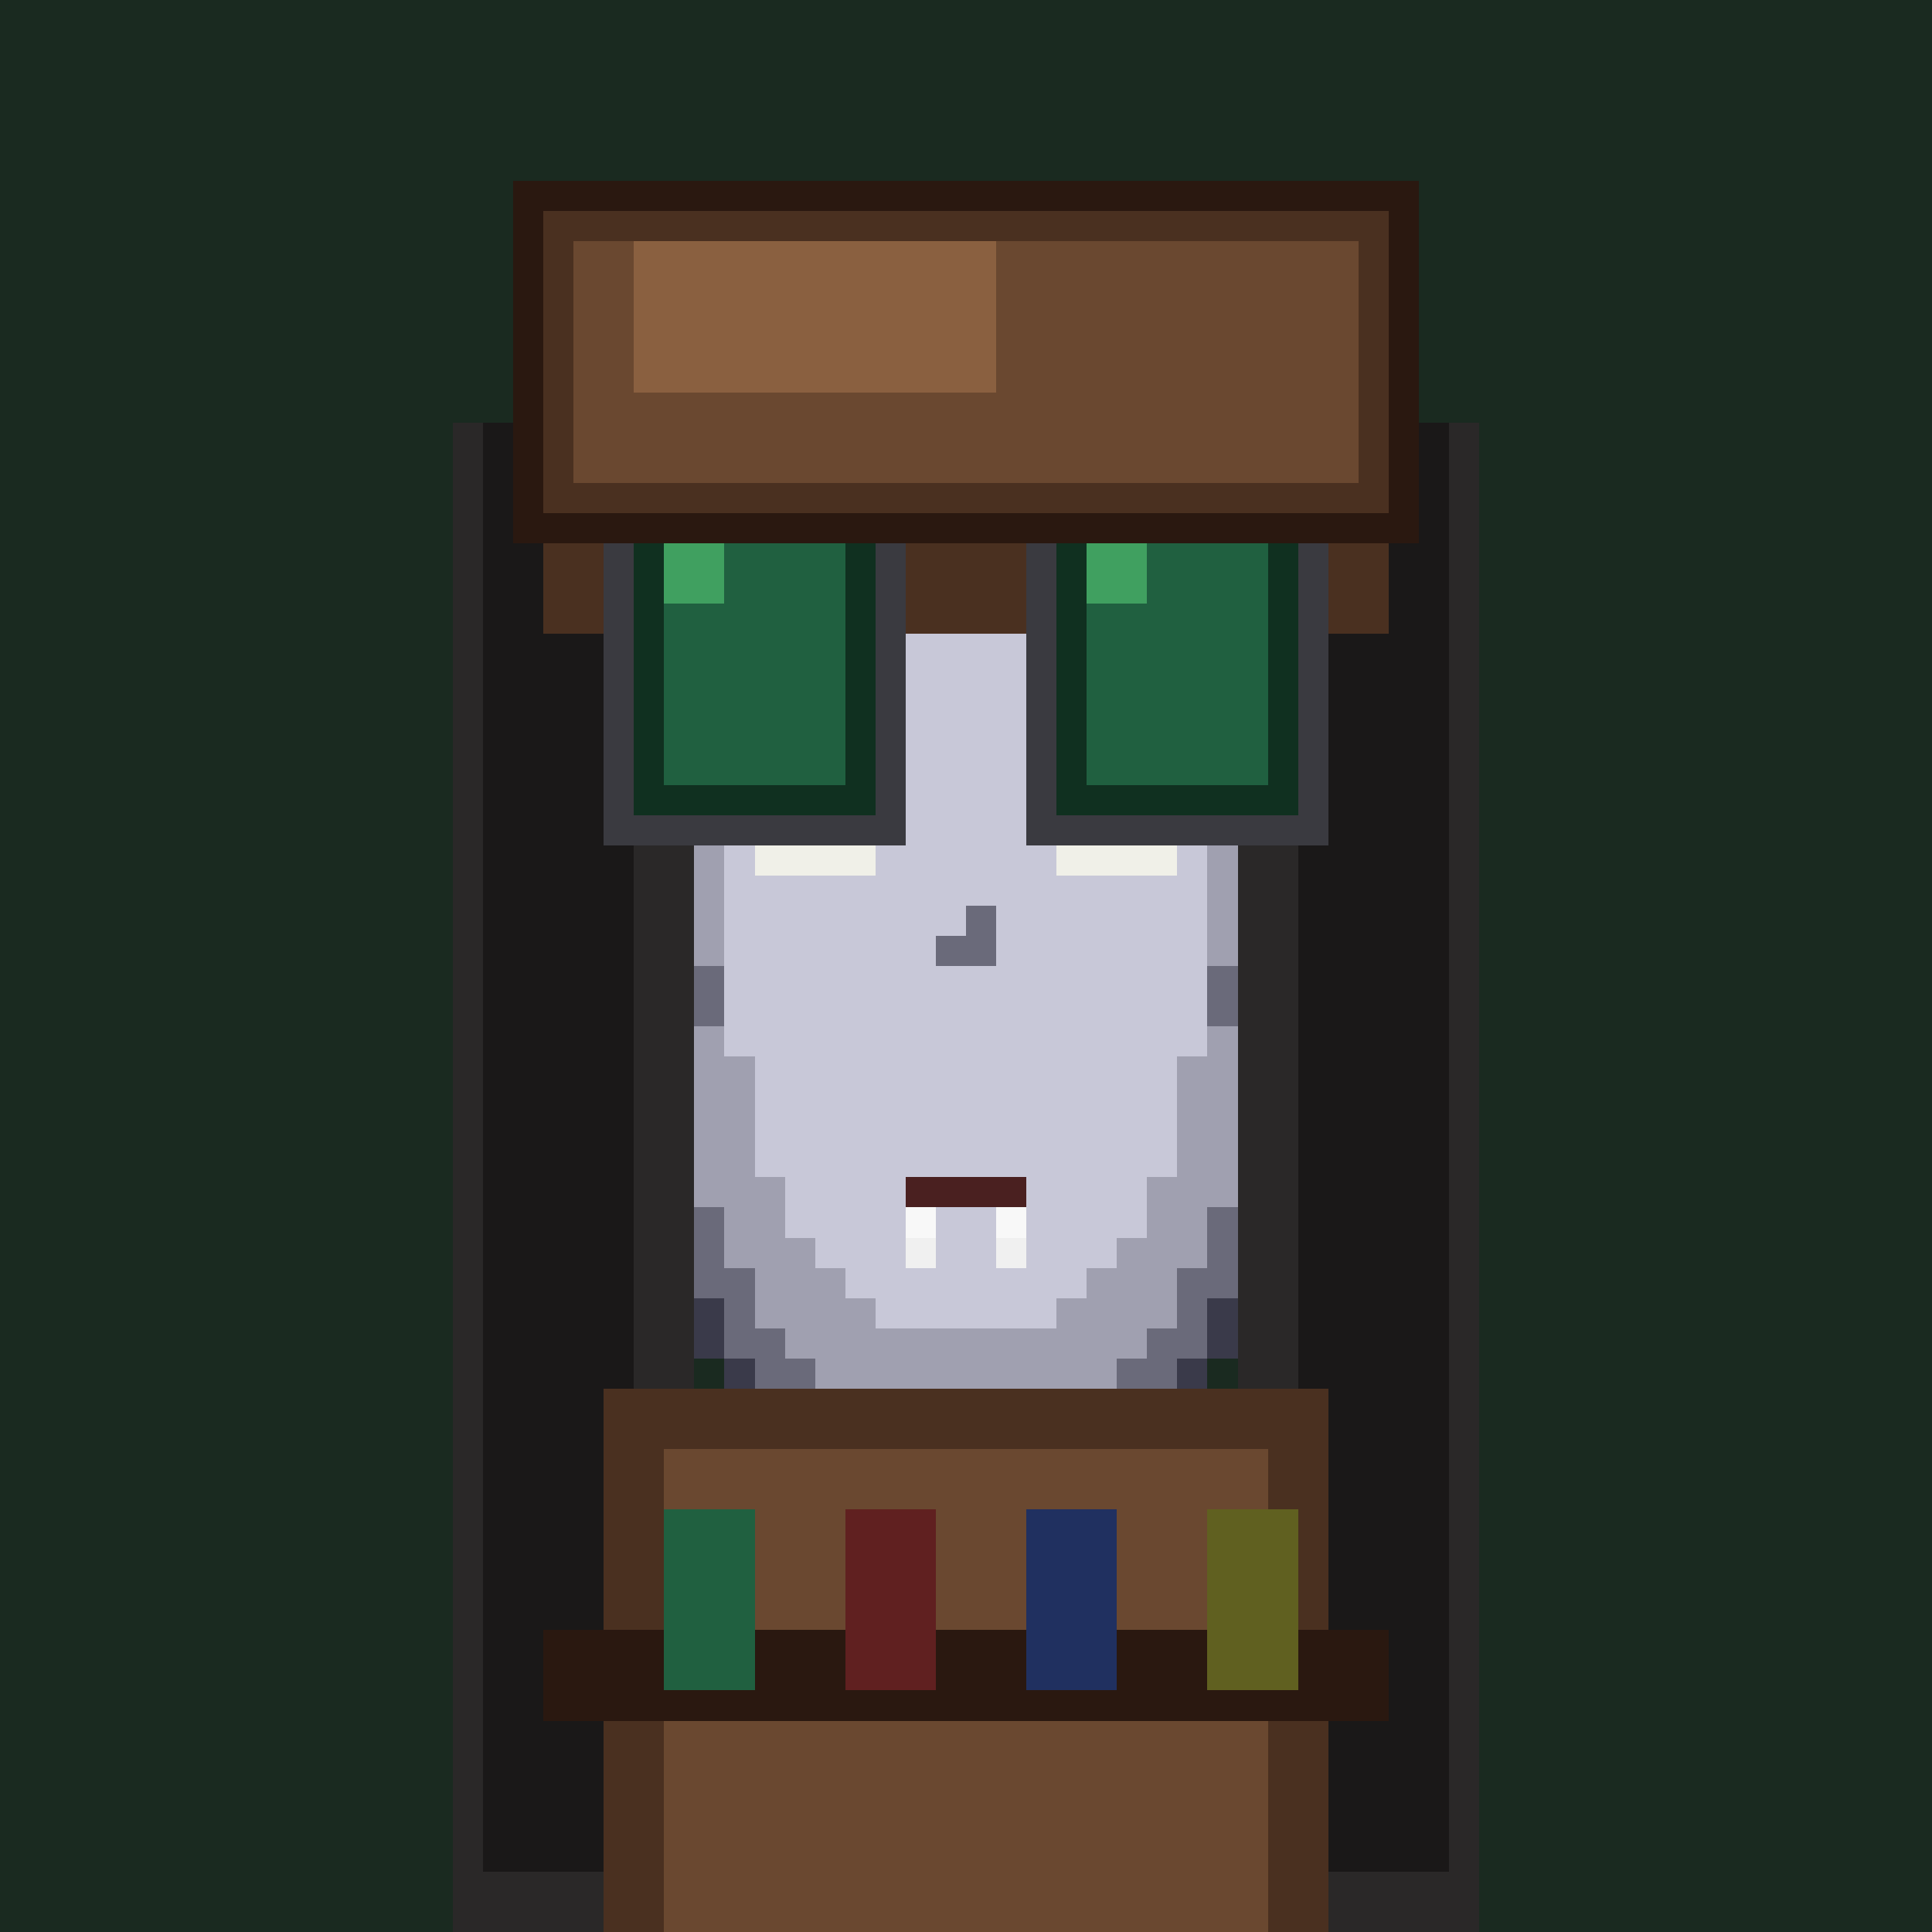
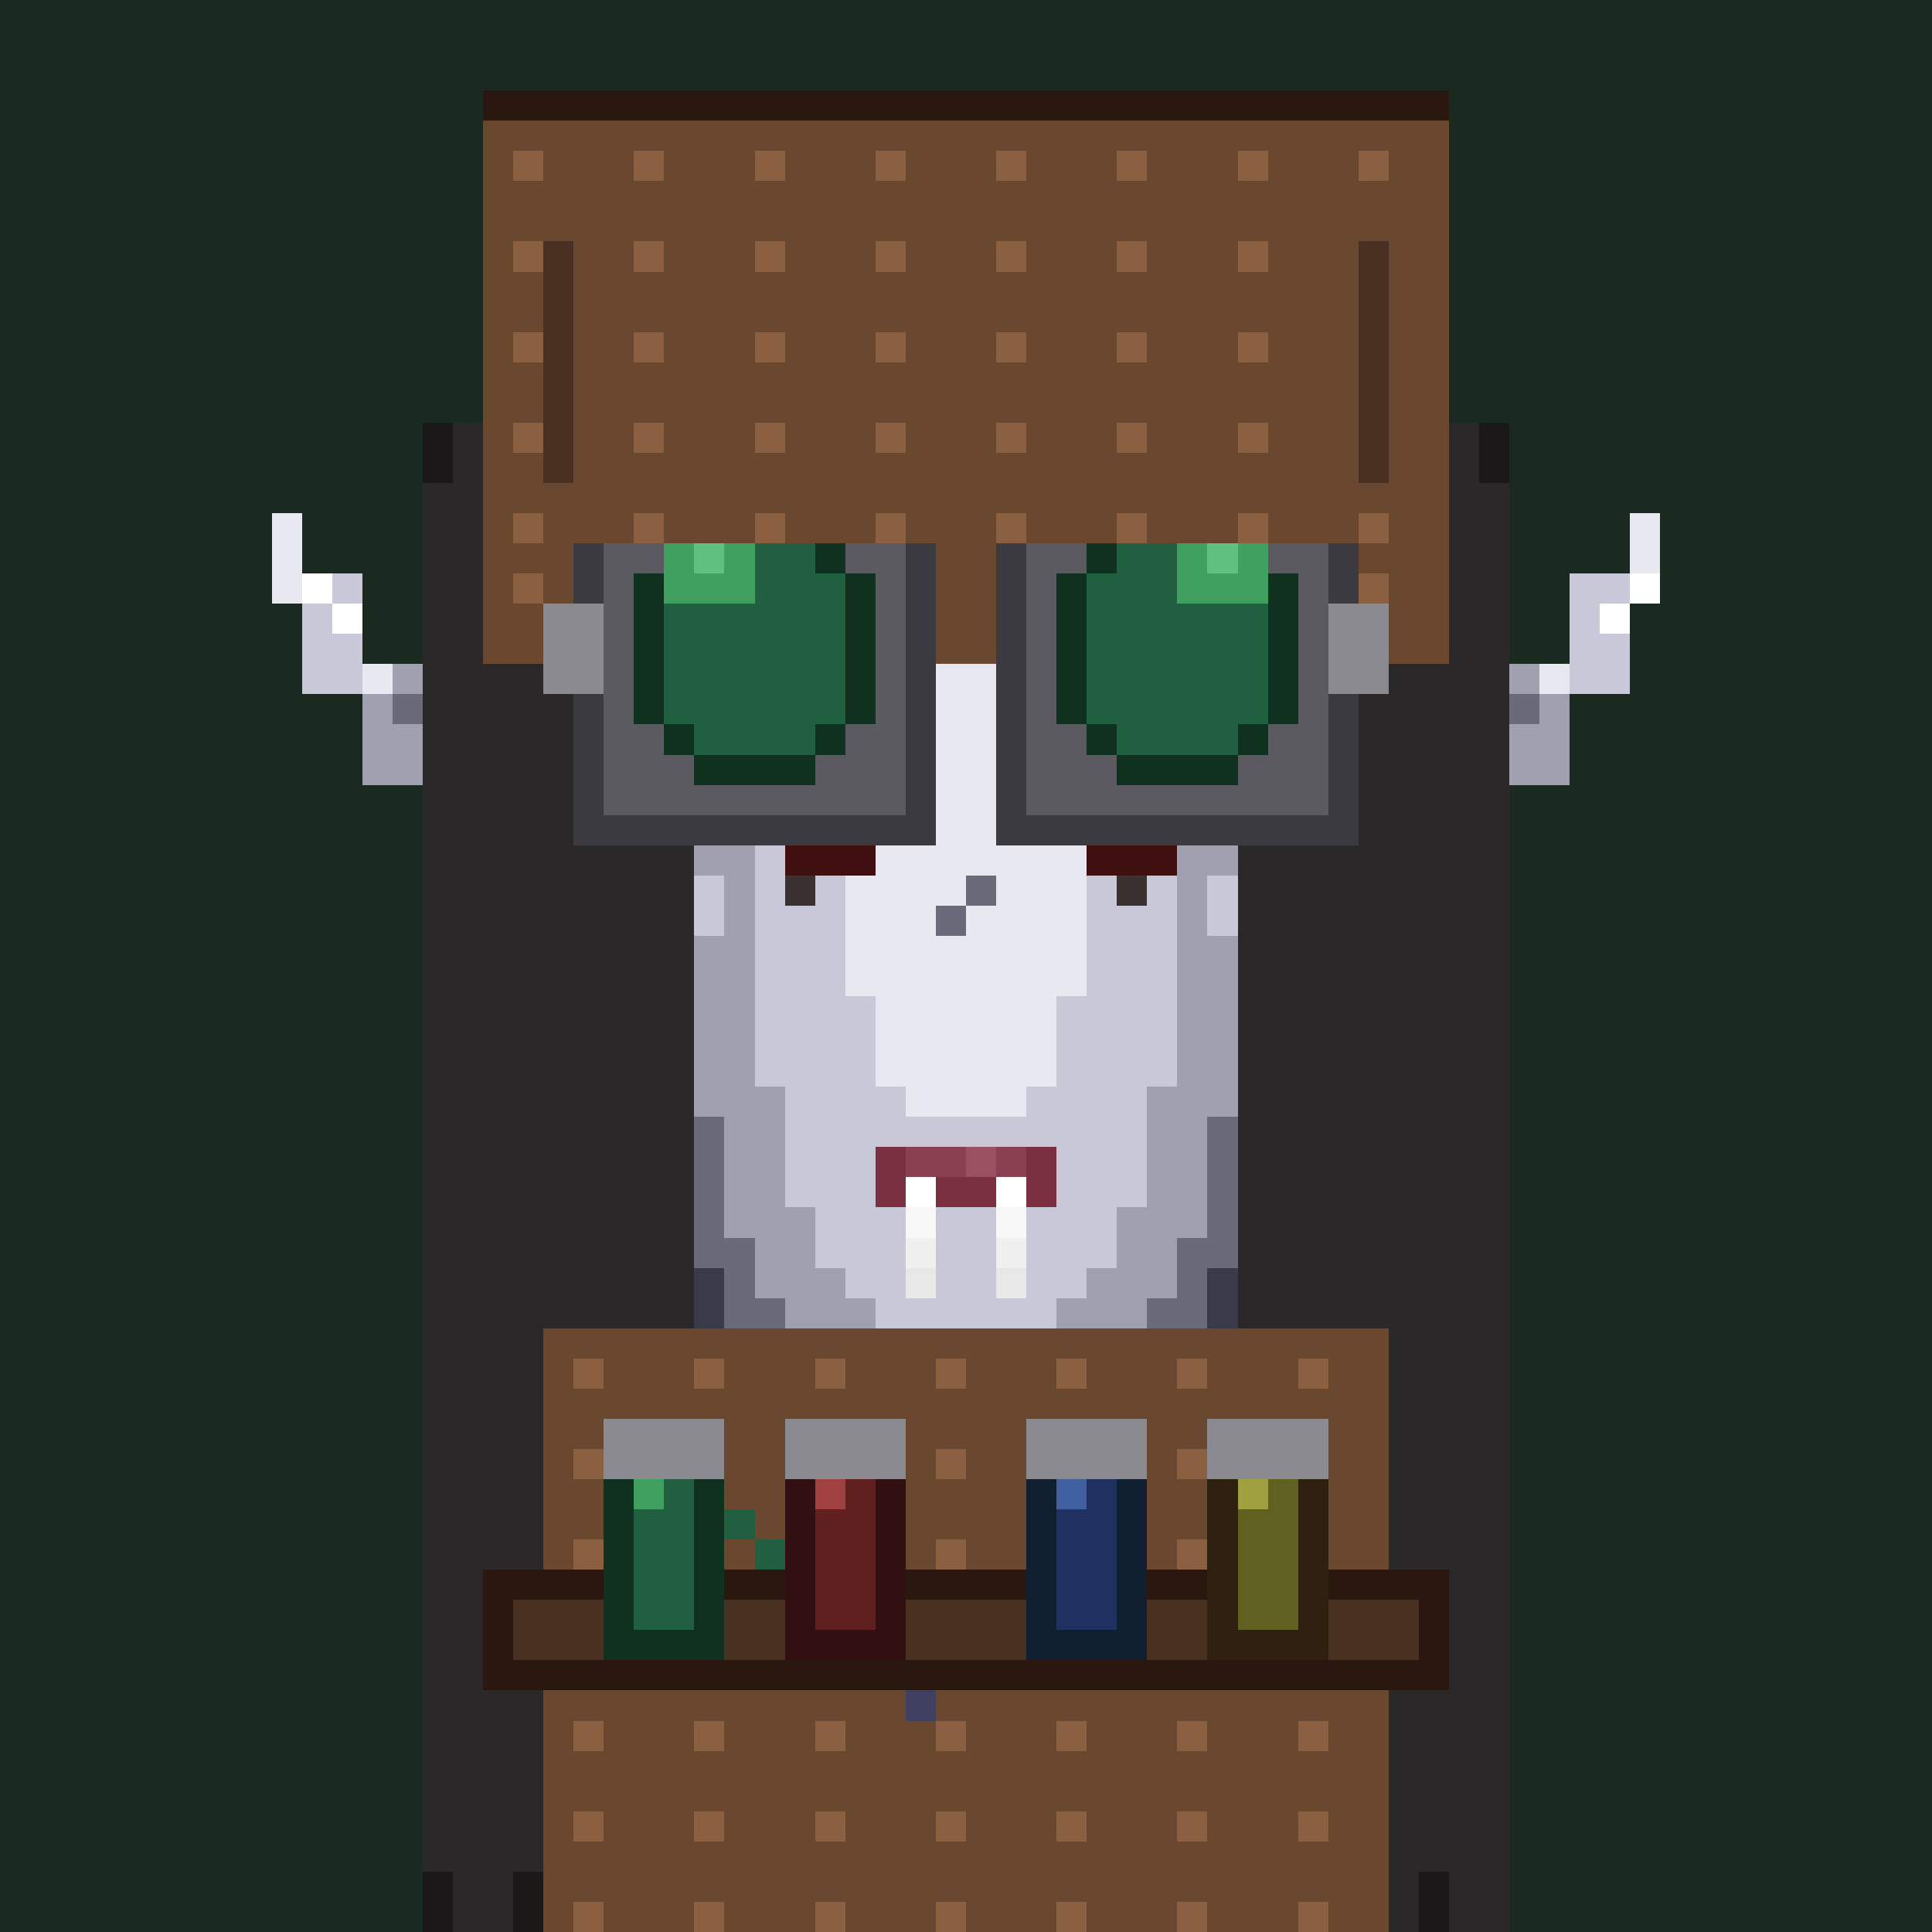
<svg xmlns="http://www.w3.org/2000/svg" viewBox="0 0 64 64" shape-rendering="crispEdges">
  <rect x="0" y="0" width="64" height="64" fill="#1a2a20" />
  <rect x="19" y="50" width="26" height="14" fill="#6a6a70" />
  <rect x="17" y="52" width="2" height="12" fill="#6a6a70" />
  <rect x="45" y="52" width="2" height="12" fill="#6a6a70" />
  <rect x="20" y="51" width="3" height="13" fill="#8a8a90" />
-   <rect x="28" y="46" width="8" height="18" fill="#a0a0b0" />
-   <rect x="29" y="46" width="2" height="18" fill="#c8c8d8" />
-   <rect x="34" y="46" width="2" height="18" fill="#6a6a7a" />
+   <rect x="28" y="46" width="8" height="18" fill="#3a3a4a" />
+   <rect x="29" y="46" width="6" height="18" fill="#6a6a7a" />
+   <rect x="30" y="46" width="4" height="18" fill="#a0a0b0" />
+   <rect x="31" y="46" width="2" height="18" fill="#c8c8d8" />
  <rect x="28" y="15" width="8" height="1" fill="#3a3a4a" />
  <rect x="27" y="16" width="10" height="1" fill="#3a3a4a" />
-   <rect x="25" y="17" width="14" height="1" fill="#3a3a4a" />
-   <rect x="24" y="18" width="16" height="1" fill="#3a3a4a" />
-   <rect x="24" y="19" width="16" height="1" fill="#3a3a4a" />
-   <rect x="23" y="20" width="18" height="1" fill="#3a3a4a" />
+   <rect x="26" y="17" width="12" height="1" fill="#3a3a4a" />
+   <rect x="25" y="18" width="14" height="1" fill="#3a3a4a" />
+   <rect x="25" y="19" width="14" height="1" fill="#3a3a4a" />
+   <rect x="24" y="20" width="16" height="1" fill="#3a3a4a" />
  <rect x="23" y="21" width="18" height="1" fill="#3a3a4a" />
-   <rect x="22" y="22" width="20" height="1" fill="#3a3a4a" />
-   <rect x="22" y="23" width="20" height="1" fill="#3a3a4a" />
-   <rect x="21" y="24" width="22" height="1" fill="#3a3a4a" />
-   <rect x="21" y="25" width="22" height="1" fill="#3a3a4a" />
-   <rect x="21" y="26" width="22" height="1" fill="#3a3a4a" />
-   <rect x="20" y="27" width="24" height="1" fill="#3a3a4a" />
-   <rect x="20" y="28" width="24" height="1" fill="#3a3a4a" />
-   <rect x="20" y="29" width="24" height="1" fill="#3a3a4a" />
-   <rect x="20" y="30" width="24" height="1" fill="#3a3a4a" />
-   <rect x="20" y="31" width="24" height="1" fill="#3a3a4a" />
-   <rect x="20" y="32" width="24" height="1" fill="#3a3a4a" />
-   <rect x="20" y="33" width="24" height="1" fill="#3a3a4a" />
-   <rect x="20" y="34" width="24" height="1" fill="#3a3a4a" />
-   <rect x="20" y="35" width="24" height="1" fill="#3a3a4a" />
-   <rect x="20" y="36" width="24" height="1" fill="#3a3a4a" />
-   <rect x="20" y="37" width="24" height="1" fill="#3a3a4a" />
+   <rect x="23" y="22" width="18" height="1" fill="#3a3a4a" />
+   <rect x="23" y="23" width="18" height="1" fill="#3a3a4a" />
+   <rect x="22" y="24" width="20" height="1" fill="#3a3a4a" />
+   <rect x="22" y="25" width="20" height="1" fill="#3a3a4a" />
+   <rect x="22" y="26" width="20" height="1" fill="#3a3a4a" />
+   <rect x="22" y="27" width="20" height="1" fill="#3a3a4a" />
+   <rect x="21" y="28" width="22" height="1" fill="#3a3a4a" />
+   <rect x="21" y="29" width="22" height="1" fill="#3a3a4a" />
+   <rect x="21" y="30" width="22" height="1" fill="#3a3a4a" />
+   <rect x="21" y="31" width="22" height="1" fill="#3a3a4a" />
+   <rect x="21" y="32" width="22" height="1" fill="#3a3a4a" />
+   <rect x="21" y="33" width="22" height="1" fill="#3a3a4a" />
+   <rect x="21" y="34" width="22" height="1" fill="#3a3a4a" />
+   <rect x="21" y="35" width="22" height="1" fill="#3a3a4a" />
+   <rect x="21" y="36" width="22" height="1" fill="#3a3a4a" />
+   <rect x="21" y="37" width="22" height="1" fill="#3a3a4a" />
  <rect x="21" y="38" width="22" height="1" fill="#3a3a4a" />
-   <rect x="21" y="39" width="22" height="1" fill="#3a3a4a" />
-   <rect x="21" y="40" width="22" height="1" fill="#3a3a4a" />
+   <rect x="22" y="39" width="20" height="1" fill="#3a3a4a" />
+   <rect x="22" y="40" width="20" height="1" fill="#3a3a4a" />
  <rect x="22" y="41" width="20" height="1" fill="#3a3a4a" />
  <rect x="22" y="42" width="20" height="1" fill="#3a3a4a" />
  <rect x="23" y="43" width="18" height="1" fill="#3a3a4a" />
  <rect x="23" y="44" width="18" height="1" fill="#3a3a4a" />
-   <rect x="24" y="45" width="16" height="1" fill="#3a3a4a" />
+   <rect x="23" y="45" width="18" height="1" fill="#3a3a4a" />
  <rect x="24" y="46" width="16" height="1" fill="#3a3a4a" />
  <rect x="25" y="47" width="14" height="1" fill="#3a3a4a" />
-   <rect x="27" y="48" width="10" height="1" fill="#3a3a4a" />
-   <rect x="28" y="49" width="8" height="1" fill="#3a3a4a" />
-   <rect x="28" y="16" width="8" height="1" fill="#6a6a7a" />
-   <rect x="27" y="17" width="10" height="1" fill="#6a6a7a" />
+   <rect x="25" y="48" width="14" height="1" fill="#3a3a4a" />
+   <rect x="26" y="49" width="12" height="1" fill="#3a3a4a" />
+   <rect x="27" y="50" width="10" height="1" fill="#3a3a4a" />
+   <rect x="28" y="51" width="8" height="1" fill="#3a3a4a" />
+   <rect x="29" y="15" width="6" height="1" fill="#6a6a7a" />
+   <rect x="27" y="16" width="10" height="1" fill="#6a6a7a" />
+   <rect x="26" y="17" width="12" height="1" fill="#6a6a7a" />
  <rect x="26" y="18" width="12" height="1" fill="#6a6a7a" />
  <rect x="25" y="19" width="14" height="1" fill="#6a6a7a" />
-   <rect x="24" y="20" width="16" height="1" fill="#6a6a7a" />
+   <rect x="25" y="20" width="14" height="1" fill="#6a6a7a" />
  <rect x="24" y="21" width="16" height="1" fill="#6a6a7a" />
-   <rect x="23" y="22" width="18" height="1" fill="#6a6a7a" />
+   <rect x="24" y="22" width="16" height="1" fill="#6a6a7a" />
  <rect x="23" y="23" width="18" height="1" fill="#6a6a7a" />
-   <rect x="22" y="24" width="20" height="1" fill="#6a6a7a" />
-   <rect x="22" y="25" width="20" height="1" fill="#6a6a7a" />
-   <rect x="22" y="26" width="20" height="1" fill="#6a6a7a" />
-   <rect x="21" y="27" width="22" height="1" fill="#6a6a7a" />
-   <rect x="21" y="28" width="22" height="1" fill="#6a6a7a" />
-   <rect x="21" y="29" width="22" height="1" fill="#6a6a7a" />
-   <rect x="21" y="30" width="22" height="1" fill="#6a6a7a" />
-   <rect x="21" y="31" width="22" height="1" fill="#6a6a7a" />
-   <rect x="21" y="32" width="22" height="1" fill="#6a6a7a" />
-   <rect x="21" y="33" width="22" height="1" fill="#6a6a7a" />
-   <rect x="21" y="34" width="22" height="1" fill="#6a6a7a" />
-   <rect x="21" y="35" width="22" height="1" fill="#6a6a7a" />
-   <rect x="21" y="36" width="22" height="1" fill="#6a6a7a" />
-   <rect x="21" y="37" width="22" height="1" fill="#6a6a7a" />
-   <rect x="22" y="38" width="20" height="1" fill="#6a6a7a" />
-   <rect x="22" y="39" width="20" height="1" fill="#6a6a7a" />
-   <rect x="22" y="40" width="20" height="1" fill="#6a6a7a" />
+   <rect x="23" y="24" width="18" height="1" fill="#6a6a7a" />
+   <rect x="23" y="25" width="18" height="1" fill="#6a6a7a" />
+   <rect x="23" y="26" width="18" height="1" fill="#6a6a7a" />
+   <rect x="22" y="27" width="20" height="1" fill="#6a6a7a" />
+   <rect x="22" y="28" width="20" height="1" fill="#6a6a7a" />
+   <rect x="22" y="29" width="20" height="1" fill="#6a6a7a" />
+   <rect x="22" y="30" width="20" height="1" fill="#6a6a7a" />
+   <rect x="22" y="31" width="20" height="1" fill="#6a6a7a" />
+   <rect x="22" y="32" width="20" height="1" fill="#6a6a7a" />
+   <rect x="22" y="33" width="20" height="1" fill="#6a6a7a" />
+   <rect x="22" y="34" width="20" height="1" fill="#6a6a7a" />
+   <rect x="22" y="35" width="20" height="1" fill="#6a6a7a" />
+   <rect x="22" y="36" width="20" height="1" fill="#6a6a7a" />
+   <rect x="22" y="37" width="20" height="1" fill="#6a6a7a" />
+   <rect x="23" y="38" width="18" height="1" fill="#6a6a7a" />
+   <rect x="23" y="39" width="18" height="1" fill="#6a6a7a" />
+   <rect x="23" y="40" width="18" height="1" fill="#6a6a7a" />
  <rect x="23" y="41" width="18" height="1" fill="#6a6a7a" />
-   <rect x="23" y="42" width="18" height="1" fill="#6a6a7a" />
+   <rect x="24" y="42" width="16" height="1" fill="#6a6a7a" />
  <rect x="24" y="43" width="16" height="1" fill="#6a6a7a" />
-   <rect x="24" y="44" width="16" height="1" fill="#6a6a7a" />
+   <rect x="25" y="44" width="14" height="1" fill="#6a6a7a" />
  <rect x="25" y="45" width="14" height="1" fill="#6a6a7a" />
  <rect x="26" y="46" width="12" height="1" fill="#6a6a7a" />
-   <rect x="27" y="47" width="10" height="1" fill="#6a6a7a" />
-   <rect x="28" y="48" width="8" height="1" fill="#6a6a7a" />
-   <rect x="29" y="16" width="6" height="1" fill="#a0a0b0" />
+   <rect x="26" y="47" width="12" height="1" fill="#6a6a7a" />
+   <rect x="27" y="48" width="10" height="1" fill="#6a6a7a" />
+   <rect x="29" y="49" width="6" height="1" fill="#6a6a7a" />
+   <rect x="29" y="15" width="6" height="1" fill="#a0a0b0" />
+   <rect x="28" y="16" width="8" height="1" fill="#a0a0b0" />
  <rect x="27" y="17" width="10" height="1" fill="#a0a0b0" />
  <rect x="26" y="18" width="12" height="1" fill="#a0a0b0" />
-   <rect x="25" y="19" width="14" height="1" fill="#a0a0b0" />
+   <rect x="26" y="19" width="12" height="1" fill="#a0a0b0" />
  <rect x="25" y="20" width="14" height="1" fill="#a0a0b0" />
-   <rect x="24" y="21" width="16" height="1" fill="#a0a0b0" />
+   <rect x="25" y="21" width="14" height="1" fill="#a0a0b0" />
  <rect x="24" y="22" width="16" height="1" fill="#a0a0b0" />
-   <rect x="23" y="23" width="18" height="1" fill="#a0a0b0" />
-   <rect x="23" y="24" width="18" height="1" fill="#a0a0b0" />
-   <rect x="23" y="25" width="18" height="1" fill="#a0a0b0" />
+   <rect x="24" y="23" width="16" height="1" fill="#a0a0b0" />
+   <rect x="24" y="24" width="16" height="1" fill="#a0a0b0" />
+   <rect x="24" y="25" width="16" height="1" fill="#a0a0b0" />
  <rect x="23" y="26" width="18" height="1" fill="#a0a0b0" />
-   <rect x="22" y="27" width="20" height="1" fill="#a0a0b0" />
-   <rect x="22" y="28" width="20" height="1" fill="#a0a0b0" />
-   <rect x="22" y="29" width="20" height="1" fill="#a0a0b0" />
-   <rect x="22" y="30" width="20" height="1" fill="#a0a0b0" />
-   <rect x="22" y="31" width="20" height="1" fill="#a0a0b0" />
-   <rect x="22" y="32" width="20" height="1" fill="#a0a0b0" />
-   <rect x="22" y="33" width="20" height="1" fill="#a0a0b0" />
-   <rect x="22" y="34" width="20" height="1" fill="#a0a0b0" />
-   <rect x="22" y="35" width="20" height="1" fill="#a0a0b0" />
+   <rect x="23" y="27" width="18" height="1" fill="#a0a0b0" />
+   <rect x="23" y="28" width="18" height="1" fill="#a0a0b0" />
+   <rect x="23" y="29" width="18" height="1" fill="#a0a0b0" />
+   <rect x="23" y="30" width="18" height="1" fill="#a0a0b0" />
+   <rect x="23" y="31" width="18" height="1" fill="#a0a0b0" />
+   <rect x="23" y="32" width="18" height="1" fill="#a0a0b0" />
+   <rect x="23" y="33" width="18" height="1" fill="#a0a0b0" />
+   <rect x="23" y="34" width="18" height="1" fill="#a0a0b0" />
+   <rect x="23" y="35" width="18" height="1" fill="#a0a0b0" />
  <rect x="23" y="36" width="18" height="1" fill="#a0a0b0" />
-   <rect x="23" y="37" width="18" height="1" fill="#a0a0b0" />
-   <rect x="23" y="38" width="18" height="1" fill="#a0a0b0" />
-   <rect x="23" y="39" width="18" height="1" fill="#a0a0b0" />
+   <rect x="24" y="37" width="16" height="1" fill="#a0a0b0" />
+   <rect x="24" y="38" width="16" height="1" fill="#a0a0b0" />
+   <rect x="24" y="39" width="16" height="1" fill="#a0a0b0" />
  <rect x="24" y="40" width="16" height="1" fill="#a0a0b0" />
-   <rect x="24" y="41" width="16" height="1" fill="#a0a0b0" />
+   <rect x="25" y="41" width="14" height="1" fill="#a0a0b0" />
  <rect x="25" y="42" width="14" height="1" fill="#a0a0b0" />
-   <rect x="25" y="43" width="14" height="1" fill="#a0a0b0" />
+   <rect x="26" y="43" width="12" height="1" fill="#a0a0b0" />
  <rect x="26" y="44" width="12" height="1" fill="#a0a0b0" />
  <rect x="27" y="45" width="10" height="1" fill="#a0a0b0" />
-   <rect x="29" y="46" width="6" height="1" fill="#a0a0b0" />
+   <rect x="28" y="46" width="8" height="1" fill="#a0a0b0" />
+   <rect x="29" y="47" width="6" height="1" fill="#a0a0b0" />
+   <rect x="29" y="16" width="6" height="1" fill="#c8c8d8" />
  <rect x="29" y="17" width="6" height="1" fill="#c8c8d8" />
  <rect x="28" y="18" width="8" height="1" fill="#c8c8d8" />
  <rect x="27" y="19" width="10" height="1" fill="#c8c8d8" />
-   <rect x="26" y="20" width="12" height="1" fill="#c8c8d8" />
+   <rect x="27" y="20" width="10" height="1" fill="#c8c8d8" />
  <rect x="26" y="21" width="12" height="1" fill="#c8c8d8" />
-   <rect x="25" y="22" width="14" height="1" fill="#c8c8d8" />
-   <rect x="25" y="23" width="14" height="1" fill="#c8c8d8" />
-   <rect x="25" y="24" width="14" height="1" fill="#c8c8d8" />
+   <rect x="26" y="22" width="12" height="1" fill="#c8c8d8" />
+   <rect x="26" y="23" width="12" height="1" fill="#c8c8d8" />
+   <rect x="26" y="24" width="12" height="1" fill="#c8c8d8" />
  <rect x="25" y="25" width="14" height="1" fill="#c8c8d8" />
-   <rect x="24" y="26" width="16" height="1" fill="#c8c8d8" />
-   <rect x="24" y="27" width="16" height="1" fill="#c8c8d8" />
-   <rect x="24" y="28" width="16" height="1" fill="#c8c8d8" />
-   <rect x="24" y="29" width="16" height="1" fill="#c8c8d8" />
-   <rect x="24" y="30" width="16" height="1" fill="#c8c8d8" />
-   <rect x="24" y="31" width="16" height="1" fill="#c8c8d8" />
-   <rect x="24" y="32" width="16" height="1" fill="#c8c8d8" />
-   <rect x="24" y="33" width="16" height="1" fill="#c8c8d8" />
-   <rect x="24" y="34" width="16" height="1" fill="#c8c8d8" />
+   <rect x="25" y="26" width="14" height="1" fill="#c8c8d8" />
+   <rect x="25" y="27" width="14" height="1" fill="#c8c8d8" />
+   <rect x="25" y="28" width="14" height="1" fill="#c8c8d8" />
+   <rect x="25" y="29" width="14" height="1" fill="#c8c8d8" />
+   <rect x="25" y="30" width="14" height="1" fill="#c8c8d8" />
+   <rect x="25" y="31" width="14" height="1" fill="#c8c8d8" />
+   <rect x="25" y="32" width="14" height="1" fill="#c8c8d8" />
+   <rect x="25" y="33" width="14" height="1" fill="#c8c8d8" />
+   <rect x="25" y="34" width="14" height="1" fill="#c8c8d8" />
  <rect x="25" y="35" width="14" height="1" fill="#c8c8d8" />
-   <rect x="25" y="36" width="14" height="1" fill="#c8c8d8" />
-   <rect x="25" y="37" width="14" height="1" fill="#c8c8d8" />
-   <rect x="25" y="38" width="14" height="1" fill="#c8c8d8" />
+   <rect x="26" y="36" width="12" height="1" fill="#c8c8d8" />
+   <rect x="26" y="37" width="12" height="1" fill="#c8c8d8" />
+   <rect x="26" y="38" width="12" height="1" fill="#c8c8d8" />
  <rect x="26" y="39" width="12" height="1" fill="#c8c8d8" />
-   <rect x="26" y="40" width="12" height="1" fill="#c8c8d8" />
+   <rect x="27" y="40" width="10" height="1" fill="#c8c8d8" />
  <rect x="27" y="41" width="10" height="1" fill="#c8c8d8" />
  <rect x="28" y="42" width="8" height="1" fill="#c8c8d8" />
  <rect x="29" y="43" width="6" height="1" fill="#c8c8d8" />
-   <rect x="20" y="32" width="4" height="2" fill="#6a6a7a" />
-   <rect x="40" y="32" width="4" height="2" fill="#6a6a7a" />
-   <rect x="18" y="26" width="3" height="6" fill="#a0a0b0" />
-   <rect x="17" y="24" width="2" height="4" fill="#a0a0b0" />
-   <rect x="43" y="26" width="3" height="6" fill="#a0a0b0" />
-   <rect x="45" y="24" width="2" height="4" fill="#a0a0b0" />
-   <rect x="25" y="26" width="4" height="3" fill="#f0f0e8" />
-   <rect x="35" y="26" width="4" height="3" fill="#f0f0e8" />
-   <rect x="26" y="26" width="2" height="2" fill="#a02020" />
-   <rect x="36" y="26" width="2" height="2" fill="#a02020" />
-   <rect x="27" y="27" width="1" height="1" fill="#401010" />
-   <rect x="37" y="27" width="1" height="1" fill="#401010" />
-   <rect x="26" y="26" width="1" height="1" fill="#ffffff" />
-   <rect x="36" y="26" width="1" height="1" fill="#ffffff" />
-   <rect x="23" y="23" width="6" height="1" fill="#1a1818" />
-   <rect x="22" y="24" width="1" height="1" fill="#1a1818" />
-   <rect x="35" y="23" width="6" height="1" fill="#1a1818" />
-   <rect x="41" y="24" width="1" height="1" fill="#1a1818" />
-   <rect x="32" y="30" width="1" height="1" fill="#6a6a7a" />
-   <rect x="31" y="31" width="2" height="1" fill="#6a6a7a" />
-   <rect x="30" y="39" width="4" height="1" fill="#4a2020" />
+   <rect x="29" y="44" width="6" height="1" fill="#c8c8d8" />
+   <rect x="30" y="20" width="4" height="1" fill="#e8e8f0" />
+   <rect x="29" y="21" width="6" height="1" fill="#e8e8f0" />
+   <rect x="29" y="22" width="6" height="1" fill="#e8e8f0" />
+   <rect x="29" y="23" width="6" height="1" fill="#e8e8f0" />
+   <rect x="28" y="24" width="8" height="1" fill="#e8e8f0" />
+   <rect x="28" y="25" width="8" height="1" fill="#e8e8f0" />
+   <rect x="28" y="26" width="8" height="1" fill="#e8e8f0" />
+   <rect x="28" y="27" width="8" height="1" fill="#e8e8f0" />
+   <rect x="28" y="28" width="8" height="1" fill="#e8e8f0" />
+   <rect x="28" y="29" width="8" height="1" fill="#e8e8f0" />
+   <rect x="28" y="30" width="8" height="1" fill="#e8e8f0" />
+   <rect x="28" y="31" width="8" height="1" fill="#e8e8f0" />
+   <rect x="28" y="32" width="8" height="1" fill="#e8e8f0" />
+   <rect x="29" y="33" width="6" height="1" fill="#e8e8f0" />
+   <rect x="29" y="34" width="6" height="1" fill="#e8e8f0" />
+   <rect x="29" y="35" width="6" height="1" fill="#e8e8f0" />
+   <rect x="30" y="36" width="4" height="1" fill="#e8e8f0" />
+   <rect x="31" y="46" width="2" height="2" fill="#a0a0b0" />
+   <rect x="19" y="29" width="5" height="2" fill="#c8c8d8" />
+   <rect x="40" y="29" width="5" height="2" fill="#c8c8d8" />
+   <rect x="22" y="29" width="1" height="1" fill="#e8e8f0" />
+   <rect x="41" y="29" width="1" height="1" fill="#e8e8f0" />
+   <rect x="24" y="25" width="6" height="1" fill="#3a3040" />
+   <rect x="34" y="25" width="6" height="1" fill="#3a3040" />
+   <rect x="14" y="24" width="4" height="5" fill="#a0a0b0" />
+   <rect x="12" y="22" width="3" height="4" fill="#a0a0b0" />
+   <rect x="10" y="19" width="2" height="4" fill="#c8c8d8" />
+   <rect x="9" y="17" width="1" height="3" fill="#e8e8f0" />
+   <rect x="15" y="26" width="1" height="1" fill="#6a6a7a" />
+   <rect x="13" y="23" width="1" height="1" fill="#6a6a7a" />
+   <rect x="11" y="20" width="1" height="1" fill="#ffffff" />
+   <rect x="10" y="19" width="1" height="1" fill="#ffffff" />
+   <rect x="12" y="22" width="1" height="1" fill="#e8e8f0" />
+   <rect x="46" y="24" width="4" height="5" fill="#a0a0b0" />
+   <rect x="49" y="22" width="3" height="4" fill="#a0a0b0" />
+   <rect x="52" y="19" width="2" height="4" fill="#c8c8d8" />
+   <rect x="54" y="17" width="1" height="3" fill="#e8e8f0" />
+   <rect x="48" y="26" width="1" height="1" fill="#6a6a7a" />
+   <rect x="50" y="23" width="1" height="1" fill="#6a6a7a" />
+   <rect x="53" y="20" width="1" height="1" fill="#ffffff" />
+   <rect x="54" y="19" width="1" height="1" fill="#ffffff" />
+   <rect x="51" y="22" width="1" height="1" fill="#e8e8f0" />
+   <rect x="26" y="26" width="3" height="3" fill="#401010" />
+   <rect x="36" y="26" width="3" height="3" fill="#401010" />
+   <rect x="27" y="27" width="1" height="1" fill="#a02020" />
+   <rect x="37" y="27" width="1" height="1" fill="#a02020" />
+   <rect x="25" y="25" width="1" height="1" fill="#2a2020" />
+   <rect x="26" y="25" width="1" height="1" fill="#2a2020" />
+   <rect x="27" y="25" width="1" height="1" fill="#2a2020" />
+   <rect x="36" y="25" width="1" height="1" fill="#2a2020" />
+   <rect x="37" y="25" width="1" height="1" fill="#2a2020" />
+   <rect x="38" y="25" width="1" height="1" fill="#2a2020" />
+   <rect x="26" y="29" width="1" height="1" fill="#3a3030" />
+   <rect x="37" y="29" width="1" height="1" fill="#3a3030" />
+   <rect x="23" y="21" width="6" height="1" fill="#1a1818" />
+   <rect x="35" y="21" width="6" height="1" fill="#1a1818" />
+   <rect x="22" y="22" width="1" height="1" fill="#1a1818" />
+   <rect x="41" y="22" width="1" height="1" fill="#1a1818" />
+   <rect x="32" y="29" width="1" height="1" fill="#6a6a7a" />
+   <rect x="31" y="30" width="2" height="1" fill="#6a6a7a" />
+   <rect x="32" y="30" width="1" height="1" fill="#e8e8f0" />
+   <rect x="29" y="38" width="6" height="2" fill="#7a3040" />
+   <rect x="30" y="38" width="4" height="1" fill="#8a4050" />
+   <rect x="32" y="38" width="1" height="1" fill="#9a5060" />
+   <rect x="30" y="39" width="1" height="1" fill="#ffffff" />
  <rect x="30" y="40" width="1" height="1" fill="#f8f8f8" />
  <rect x="30" y="41" width="1" height="1" fill="#f0f0f0" />
+   <rect x="30" y="42" width="1" height="1" fill="#e8e8e8" />
+   <rect x="33" y="39" width="1" height="1" fill="#ffffff" />
  <rect x="33" y="40" width="1" height="1" fill="#f8f8f8" />
  <rect x="33" y="41" width="1" height="1" fill="#f0f0f0" />
-   <rect x="17" y="6" width="30" height="14" fill="#1a1818" />
-   <rect x="15" y="14" width="8" height="50" fill="#2a2828" />
-   <rect x="41" y="14" width="8" height="50" fill="#2a2828" />
-   <rect x="16" y="14" width="5" height="48" fill="#1a1818" />
-   <rect x="43" y="14" width="5" height="48" fill="#1a1818" />
-   <rect x="19" y="6" width="26" height="8" fill="#3a3838" />
-   <rect x="18" y="18" width="28" height="3" fill="#4a3020" />
-   <rect x="20" y="16" width="10" height="12" fill="#3a3a40" />
-   <rect x="34" y="16" width="10" height="12" fill="#3a3a40" />
-   <rect x="21" y="17" width="8" height="10" fill="#103020" />
-   <rect x="35" y="17" width="8" height="10" fill="#103020" />
-   <rect x="22" y="18" width="6" height="8" fill="#206040" />
-   <rect x="36" y="18" width="6" height="8" fill="#206040" />
-   <rect x="22" y="18" width="2" height="2" fill="#40a060" />
-   <rect x="36" y="18" width="2" height="2" fill="#40a060" />
-   <rect x="17" y="6" width="30" height="12" fill="#2a1810" />
-   <rect x="18" y="7" width="28" height="10" fill="#4a3020" />
-   <rect x="19" y="8" width="26" height="8" fill="#6a4830" />
-   <rect x="21" y="8" width="12" height="5" fill="#8a6040" />
-   <rect x="20" y="46" width="24" height="18" fill="#4a3020" />
-   <rect x="22" y="48" width="20" height="16" fill="#6a4830" />
-   <rect x="18" y="54" width="28" height="3" fill="#2a1810" />
-   <rect x="22" y="50" width="3" height="6" fill="#206040" />
-   <rect x="28" y="50" width="3" height="6" fill="#602020" />
-   <rect x="34" y="50" width="3" height="6" fill="#203060" />
-   <rect x="40" y="50" width="3" height="6" fill="#606020" />
+   <rect x="33" y="42" width="1" height="1" fill="#e8e8e8" />
+   <rect x="16" y="4" width="4" height="18" fill="#2a2828" />
+   <rect x="16" y="4" width="1" height="2" fill="#1a1818" />
+   <rect x="18" y="4" width="1" height="4" fill="#3a3838" />
+   <rect x="16" y="20" width="1" height="2" fill="#1a1818" />
+   <rect x="19" y="20" width="1" height="2" fill="#1a1818" />
+   <rect x="20" y="6" width="4" height="16" fill="#2a2828" />
+   <rect x="20" y="6" width="1" height="2" fill="#1a1818" />
+   <rect x="22" y="6" width="1" height="4" fill="#3a3838" />
+   <rect x="20" y="20" width="1" height="2" fill="#1a1818" />
+   <rect x="23" y="20" width="1" height="2" fill="#1a1818" />
+   <rect x="24" y="4" width="4" height="18" fill="#2a2828" />
+   <rect x="24" y="4" width="1" height="2" fill="#1a1818" />
+   <rect x="26" y="4" width="1" height="4" fill="#3a3838" />
+   <rect x="24" y="20" width="1" height="2" fill="#1a1818" />
+   <rect x="27" y="20" width="1" height="2" fill="#1a1818" />
+   <rect x="28" y="6" width="4" height="16" fill="#2a2828" />
+   <rect x="28" y="6" width="1" height="2" fill="#1a1818" />
+   <rect x="30" y="6" width="1" height="4" fill="#3a3838" />
+   <rect x="28" y="20" width="1" height="2" fill="#1a1818" />
+   <rect x="31" y="20" width="1" height="2" fill="#1a1818" />
+   <rect x="32" y="4" width="4" height="18" fill="#2a2828" />
+   <rect x="32" y="4" width="1" height="2" fill="#1a1818" />
+   <rect x="34" y="4" width="1" height="4" fill="#3a3838" />
+   <rect x="32" y="20" width="1" height="2" fill="#1a1818" />
+   <rect x="35" y="20" width="1" height="2" fill="#1a1818" />
+   <rect x="36" y="6" width="4" height="16" fill="#2a2828" />
+   <rect x="36" y="6" width="1" height="2" fill="#1a1818" />
+   <rect x="38" y="6" width="1" height="4" fill="#3a3838" />
+   <rect x="36" y="20" width="1" height="2" fill="#1a1818" />
+   <rect x="39" y="20" width="1" height="2" fill="#1a1818" />
+   <rect x="40" y="4" width="4" height="18" fill="#2a2828" />
+   <rect x="40" y="4" width="1" height="2" fill="#1a1818" />
+   <rect x="42" y="4" width="1" height="4" fill="#3a3838" />
+   <rect x="40" y="20" width="1" height="2" fill="#1a1818" />
+   <rect x="43" y="20" width="1" height="2" fill="#1a1818" />
+   <rect x="44" y="6" width="4" height="16" fill="#2a2828" />
+   <rect x="44" y="6" width="1" height="2" fill="#1a1818" />
+   <rect x="46" y="6" width="1" height="4" fill="#3a3838" />
+   <rect x="44" y="20" width="1" height="2" fill="#1a1818" />
+   <rect x="47" y="20" width="1" height="2" fill="#1a1818" />
+   <rect x="25" y="5" width="4" height="4" fill="#3a3838" />
+   <rect x="14" y="14" width="9" height="50" fill="#2a2828" />
+   <rect x="14" y="14" width="1" height="2" fill="#1a1818" />
+   <rect x="16" y="14" width="1" height="4" fill="#3a3838" />
+   <rect x="18" y="14" width="1" height="2" fill="#1a1818" />
+   <rect x="20" y="14" width="1" height="4" fill="#3a3838" />
+   <rect x="22" y="14" width="1" height="2" fill="#1a1818" />
+   <rect x="14" y="62" width="1" height="2" fill="#1a1818" />
+   <rect x="17" y="62" width="1" height="2" fill="#1a1818" />
+   <rect x="20" y="62" width="1" height="2" fill="#1a1818" />
+   <rect x="16" y="15" width="2" height="4" fill="#3a3838" />
+   <rect x="41" y="14" width="9" height="50" fill="#2a2828" />
+   <rect x="41" y="14" width="1" height="2" fill="#1a1818" />
+   <rect x="43" y="14" width="1" height="4" fill="#3a3838" />
+   <rect x="45" y="14" width="1" height="2" fill="#1a1818" />
+   <rect x="47" y="14" width="1" height="4" fill="#3a3838" />
+   <rect x="49" y="14" width="1" height="2" fill="#1a1818" />
+   <rect x="41" y="62" width="1" height="2" fill="#1a1818" />
+   <rect x="44" y="62" width="1" height="2" fill="#1a1818" />
+   <rect x="47" y="62" width="1" height="2" fill="#1a1818" />
+   <rect x="43" y="15" width="2" height="4" fill="#3a3838" />
+   <rect x="16" y="18" width="32" height="4" fill="#6a4830" />
+   <rect x="17" y="19" width="1" height="1" fill="#8a6040" />
+   <rect x="21" y="19" width="1" height="1" fill="#8a6040" />
+   <rect x="25" y="19" width="1" height="1" fill="#8a6040" />
+   <rect x="29" y="19" width="1" height="1" fill="#8a6040" />
+   <rect x="33" y="19" width="1" height="1" fill="#8a6040" />
+   <rect x="37" y="19" width="1" height="1" fill="#8a6040" />
+   <rect x="41" y="19" width="1" height="1" fill="#8a6040" />
+   <rect x="45" y="19" width="1" height="1" fill="#8a6040" />
+   <rect x="19" y="14" width="12" height="14" fill="#3a3a40" />
+   <rect x="33" y="14" width="12" height="14" fill="#3a3a40" />
+   <rect x="20" y="15" width="10" height="12" fill="#5a5a60" />
+   <rect x="34" y="15" width="10" height="12" fill="#5a5a60" />
+   <rect x="23" y="17" width="4" height="1" fill="#103020" />
+   <rect x="22" y="18" width="6" height="1" fill="#103020" />
+   <rect x="21" y="19" width="8" height="1" fill="#103020" />
+   <rect x="21" y="20" width="8" height="1" fill="#103020" />
+   <rect x="21" y="21" width="8" height="1" fill="#103020" />
+   <rect x="21" y="22" width="8" height="1" fill="#103020" />
+   <rect x="21" y="23" width="8" height="1" fill="#103020" />
+   <rect x="22" y="24" width="6" height="1" fill="#103020" />
+   <rect x="23" y="25" width="4" height="1" fill="#103020" />
+   <rect x="37" y="17" width="4" height="1" fill="#103020" />
+   <rect x="36" y="18" width="6" height="1" fill="#103020" />
+   <rect x="35" y="19" width="8" height="1" fill="#103020" />
+   <rect x="35" y="20" width="8" height="1" fill="#103020" />
+   <rect x="35" y="21" width="8" height="1" fill="#103020" />
+   <rect x="35" y="22" width="8" height="1" fill="#103020" />
+   <rect x="35" y="23" width="8" height="1" fill="#103020" />
+   <rect x="36" y="24" width="6" height="1" fill="#103020" />
+   <rect x="37" y="25" width="4" height="1" fill="#103020" />
+   <rect x="23" y="18" width="4" height="1" fill="#206040" />
+   <rect x="22" y="19" width="6" height="1" fill="#206040" />
+   <rect x="22" y="20" width="6" height="1" fill="#206040" />
+   <rect x="22" y="21" width="6" height="1" fill="#206040" />
+   <rect x="22" y="22" width="6" height="1" fill="#206040" />
+   <rect x="22" y="23" width="6" height="1" fill="#206040" />
+   <rect x="23" y="24" width="4" height="1" fill="#206040" />
+   <rect x="37" y="18" width="4" height="1" fill="#206040" />
+   <rect x="36" y="19" width="6" height="1" fill="#206040" />
+   <rect x="36" y="20" width="6" height="1" fill="#206040" />
+   <rect x="36" y="21" width="6" height="1" fill="#206040" />
+   <rect x="36" y="22" width="6" height="1" fill="#206040" />
+   <rect x="36" y="23" width="6" height="1" fill="#206040" />
+   <rect x="37" y="24" width="4" height="1" fill="#206040" />
+   <rect x="22" y="17" width="3" height="3" fill="#40a060" />
+   <rect x="23" y="18" width="1" height="1" fill="#60c080" />
+   <rect x="39" y="17" width="3" height="3" fill="#40a060" />
+   <rect x="40" y="18" width="1" height="1" fill="#60c080" />
+   <rect x="18" y="20" width="2" height="3" fill="#8a8a90" />
+   <rect x="44" y="20" width="2" height="3" fill="#8a8a90" />
+   <rect x="16" y="4" width="32" height="14" fill="#6a4830" />
+   <rect x="17" y="5" width="1" height="1" fill="#8a6040" />
+   <rect x="17" y="8" width="1" height="1" fill="#8a6040" />
+   <rect x="17" y="11" width="1" height="1" fill="#8a6040" />
+   <rect x="17" y="14" width="1" height="1" fill="#8a6040" />
+   <rect x="17" y="17" width="1" height="1" fill="#8a6040" />
+   <rect x="21" y="5" width="1" height="1" fill="#8a6040" />
+   <rect x="21" y="8" width="1" height="1" fill="#8a6040" />
+   <rect x="21" y="11" width="1" height="1" fill="#8a6040" />
+   <rect x="21" y="14" width="1" height="1" fill="#8a6040" />
+   <rect x="21" y="17" width="1" height="1" fill="#8a6040" />
+   <rect x="25" y="5" width="1" height="1" fill="#8a6040" />
+   <rect x="25" y="8" width="1" height="1" fill="#8a6040" />
+   <rect x="25" y="11" width="1" height="1" fill="#8a6040" />
+   <rect x="25" y="14" width="1" height="1" fill="#8a6040" />
+   <rect x="25" y="17" width="1" height="1" fill="#8a6040" />
+   <rect x="29" y="5" width="1" height="1" fill="#8a6040" />
+   <rect x="29" y="8" width="1" height="1" fill="#8a6040" />
+   <rect x="29" y="11" width="1" height="1" fill="#8a6040" />
+   <rect x="29" y="14" width="1" height="1" fill="#8a6040" />
+   <rect x="29" y="17" width="1" height="1" fill="#8a6040" />
+   <rect x="33" y="5" width="1" height="1" fill="#8a6040" />
+   <rect x="33" y="8" width="1" height="1" fill="#8a6040" />
+   <rect x="33" y="11" width="1" height="1" fill="#8a6040" />
+   <rect x="33" y="14" width="1" height="1" fill="#8a6040" />
+   <rect x="33" y="17" width="1" height="1" fill="#8a6040" />
+   <rect x="37" y="5" width="1" height="1" fill="#8a6040" />
+   <rect x="37" y="8" width="1" height="1" fill="#8a6040" />
+   <rect x="37" y="11" width="1" height="1" fill="#8a6040" />
+   <rect x="37" y="14" width="1" height="1" fill="#8a6040" />
+   <rect x="37" y="17" width="1" height="1" fill="#8a6040" />
+   <rect x="41" y="5" width="1" height="1" fill="#8a6040" />
+   <rect x="41" y="8" width="1" height="1" fill="#8a6040" />
+   <rect x="41" y="11" width="1" height="1" fill="#8a6040" />
+   <rect x="41" y="14" width="1" height="1" fill="#8a6040" />
+   <rect x="41" y="17" width="1" height="1" fill="#8a6040" />
+   <rect x="45" y="5" width="1" height="1" fill="#8a6040" />
+   <rect x="45" y="8" width="1" height="1" fill="#8a6040" />
+   <rect x="45" y="11" width="1" height="1" fill="#8a6040" />
+   <rect x="45" y="14" width="1" height="1" fill="#8a6040" />
+   <rect x="45" y="17" width="1" height="1" fill="#8a6040" />
+   <rect x="16" y="3" width="32" height="1" fill="#2a1810" />
+   <rect x="18" y="8" width="1" height="8" fill="#4a3020" />
+   <rect x="45" y="8" width="1" height="8" fill="#4a3020" />
+   <rect x="18" y="44" width="28" height="20" fill="#6a4830" />
+   <rect x="19" y="45" width="1" height="1" fill="#8a6040" />
+   <rect x="19" y="48" width="1" height="1" fill="#8a6040" />
+   <rect x="19" y="51" width="1" height="1" fill="#8a6040" />
+   <rect x="19" y="54" width="1" height="1" fill="#8a6040" />
+   <rect x="19" y="57" width="1" height="1" fill="#8a6040" />
+   <rect x="19" y="60" width="1" height="1" fill="#8a6040" />
+   <rect x="19" y="63" width="1" height="1" fill="#8a6040" />
+   <rect x="23" y="45" width="1" height="1" fill="#8a6040" />
+   <rect x="23" y="48" width="1" height="1" fill="#8a6040" />
+   <rect x="23" y="51" width="1" height="1" fill="#8a6040" />
+   <rect x="23" y="54" width="1" height="1" fill="#8a6040" />
+   <rect x="23" y="57" width="1" height="1" fill="#8a6040" />
+   <rect x="23" y="60" width="1" height="1" fill="#8a6040" />
+   <rect x="23" y="63" width="1" height="1" fill="#8a6040" />
+   <rect x="27" y="45" width="1" height="1" fill="#8a6040" />
+   <rect x="27" y="48" width="1" height="1" fill="#8a6040" />
+   <rect x="27" y="51" width="1" height="1" fill="#8a6040" />
+   <rect x="27" y="54" width="1" height="1" fill="#8a6040" />
+   <rect x="27" y="57" width="1" height="1" fill="#8a6040" />
+   <rect x="27" y="60" width="1" height="1" fill="#8a6040" />
+   <rect x="27" y="63" width="1" height="1" fill="#8a6040" />
+   <rect x="31" y="45" width="1" height="1" fill="#8a6040" />
+   <rect x="31" y="48" width="1" height="1" fill="#8a6040" />
+   <rect x="31" y="51" width="1" height="1" fill="#8a6040" />
+   <rect x="31" y="54" width="1" height="1" fill="#8a6040" />
+   <rect x="31" y="57" width="1" height="1" fill="#8a6040" />
+   <rect x="31" y="60" width="1" height="1" fill="#8a6040" />
+   <rect x="31" y="63" width="1" height="1" fill="#8a6040" />
+   <rect x="35" y="45" width="1" height="1" fill="#8a6040" />
+   <rect x="35" y="48" width="1" height="1" fill="#8a6040" />
+   <rect x="35" y="51" width="1" height="1" fill="#8a6040" />
+   <rect x="35" y="54" width="1" height="1" fill="#8a6040" />
+   <rect x="35" y="57" width="1" height="1" fill="#8a6040" />
+   <rect x="35" y="60" width="1" height="1" fill="#8a6040" />
+   <rect x="35" y="63" width="1" height="1" fill="#8a6040" />
+   <rect x="39" y="45" width="1" height="1" fill="#8a6040" />
+   <rect x="39" y="48" width="1" height="1" fill="#8a6040" />
+   <rect x="39" y="51" width="1" height="1" fill="#8a6040" />
+   <rect x="39" y="54" width="1" height="1" fill="#8a6040" />
+   <rect x="39" y="57" width="1" height="1" fill="#8a6040" />
+   <rect x="39" y="60" width="1" height="1" fill="#8a6040" />
+   <rect x="39" y="63" width="1" height="1" fill="#8a6040" />
+   <rect x="43" y="45" width="1" height="1" fill="#8a6040" />
+   <rect x="43" y="48" width="1" height="1" fill="#8a6040" />
+   <rect x="43" y="51" width="1" height="1" fill="#8a6040" />
+   <rect x="43" y="54" width="1" height="1" fill="#8a6040" />
+   <rect x="43" y="57" width="1" height="1" fill="#8a6040" />
+   <rect x="43" y="60" width="1" height="1" fill="#8a6040" />
+   <rect x="43" y="63" width="1" height="1" fill="#8a6040" />
+   <rect x="24" y="50" width="1" height="1" fill="#206040" />
+   <rect x="25" y="51" width="1" height="1" fill="#206040" />
+   <rect x="36" y="52" width="1" height="1" fill="#602040" />
+   <rect x="37" y="53" width="1" height="1" fill="#602040" />
+   <rect x="30" y="56" width="1" height="1" fill="#404060" />
+   <rect x="16" y="52" width="32" height="4" fill="#2a1810" />
+   <rect x="17" y="53" width="30" height="2" fill="#4a3020" />
+   <rect x="20" y="48" width="4" height="7" fill="#103020" />
+   <rect x="21" y="49" width="2" height="5" fill="#206040" />
+   <rect x="21" y="49" width="1" height="1" fill="#40a060" />
+   <rect x="20" y="47" width="4" height="2" fill="#8a8a90" />
+   <rect x="26" y="48" width="4" height="7" fill="#301010" />
+   <rect x="27" y="49" width="2" height="5" fill="#602020" />
+   <rect x="27" y="49" width="1" height="1" fill="#a04040" />
+   <rect x="26" y="47" width="4" height="2" fill="#8a8a90" />
+   <rect x="34" y="48" width="4" height="7" fill="#102030" />
+   <rect x="35" y="49" width="2" height="5" fill="#203060" />
+   <rect x="35" y="49" width="1" height="1" fill="#4060a0" />
+   <rect x="34" y="47" width="4" height="2" fill="#8a8a90" />
+   <rect x="40" y="48" width="4" height="7" fill="#302010" />
+   <rect x="41" y="49" width="2" height="5" fill="#606020" />
+   <rect x="41" y="49" width="1" height="1" fill="#a0a040" />
+   <rect x="40" y="47" width="4" height="2" fill="#8a8a90" />
</svg>
